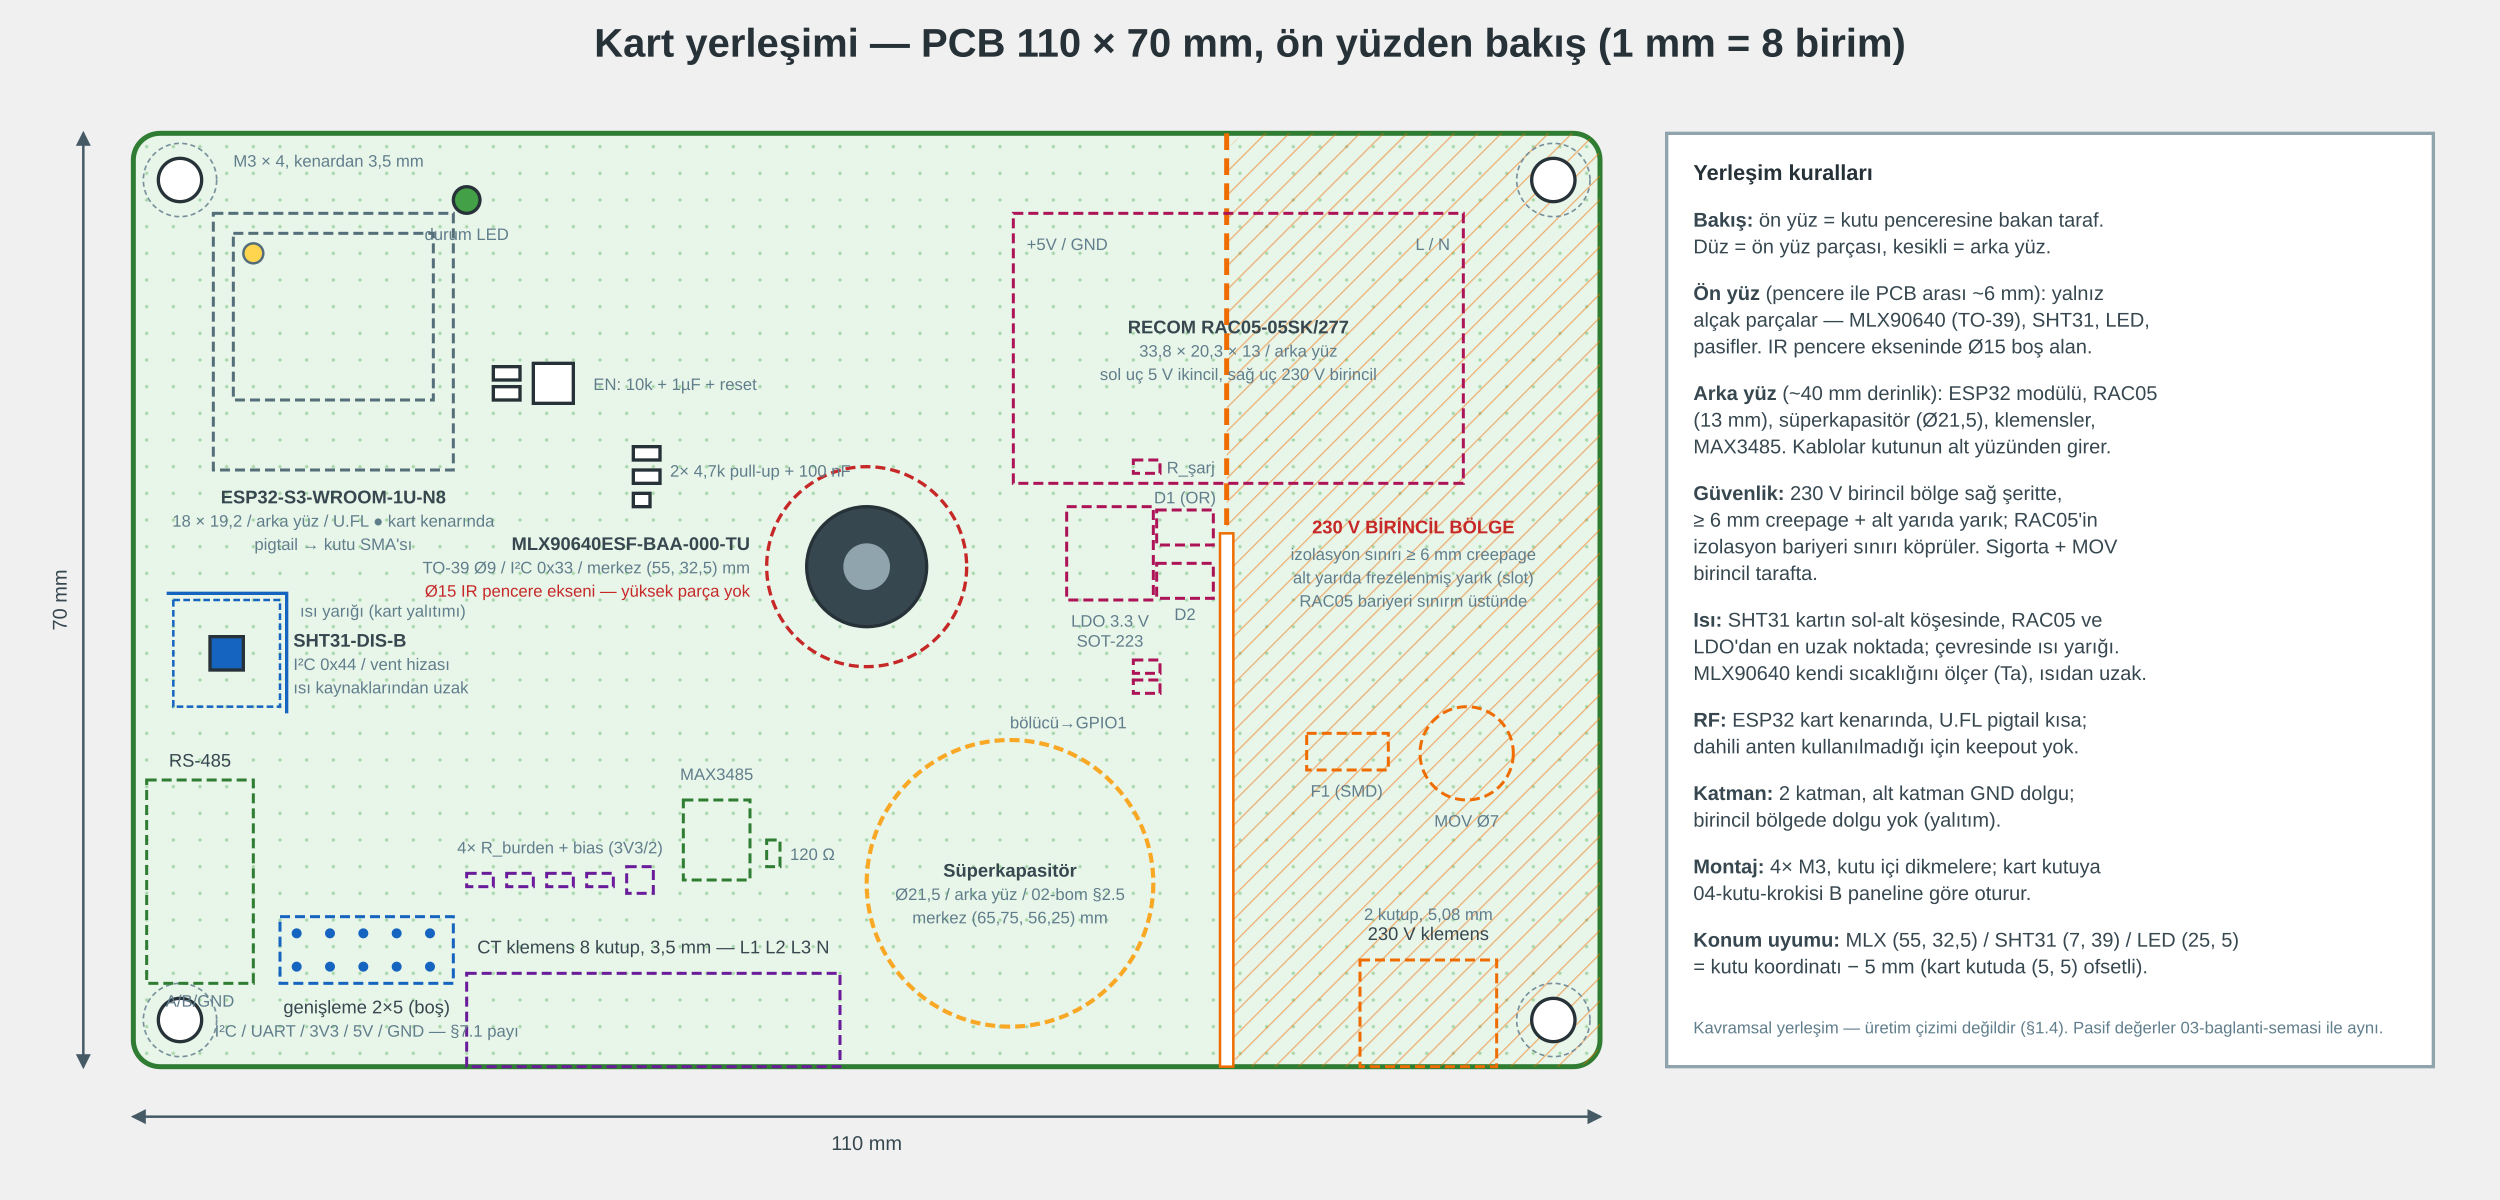
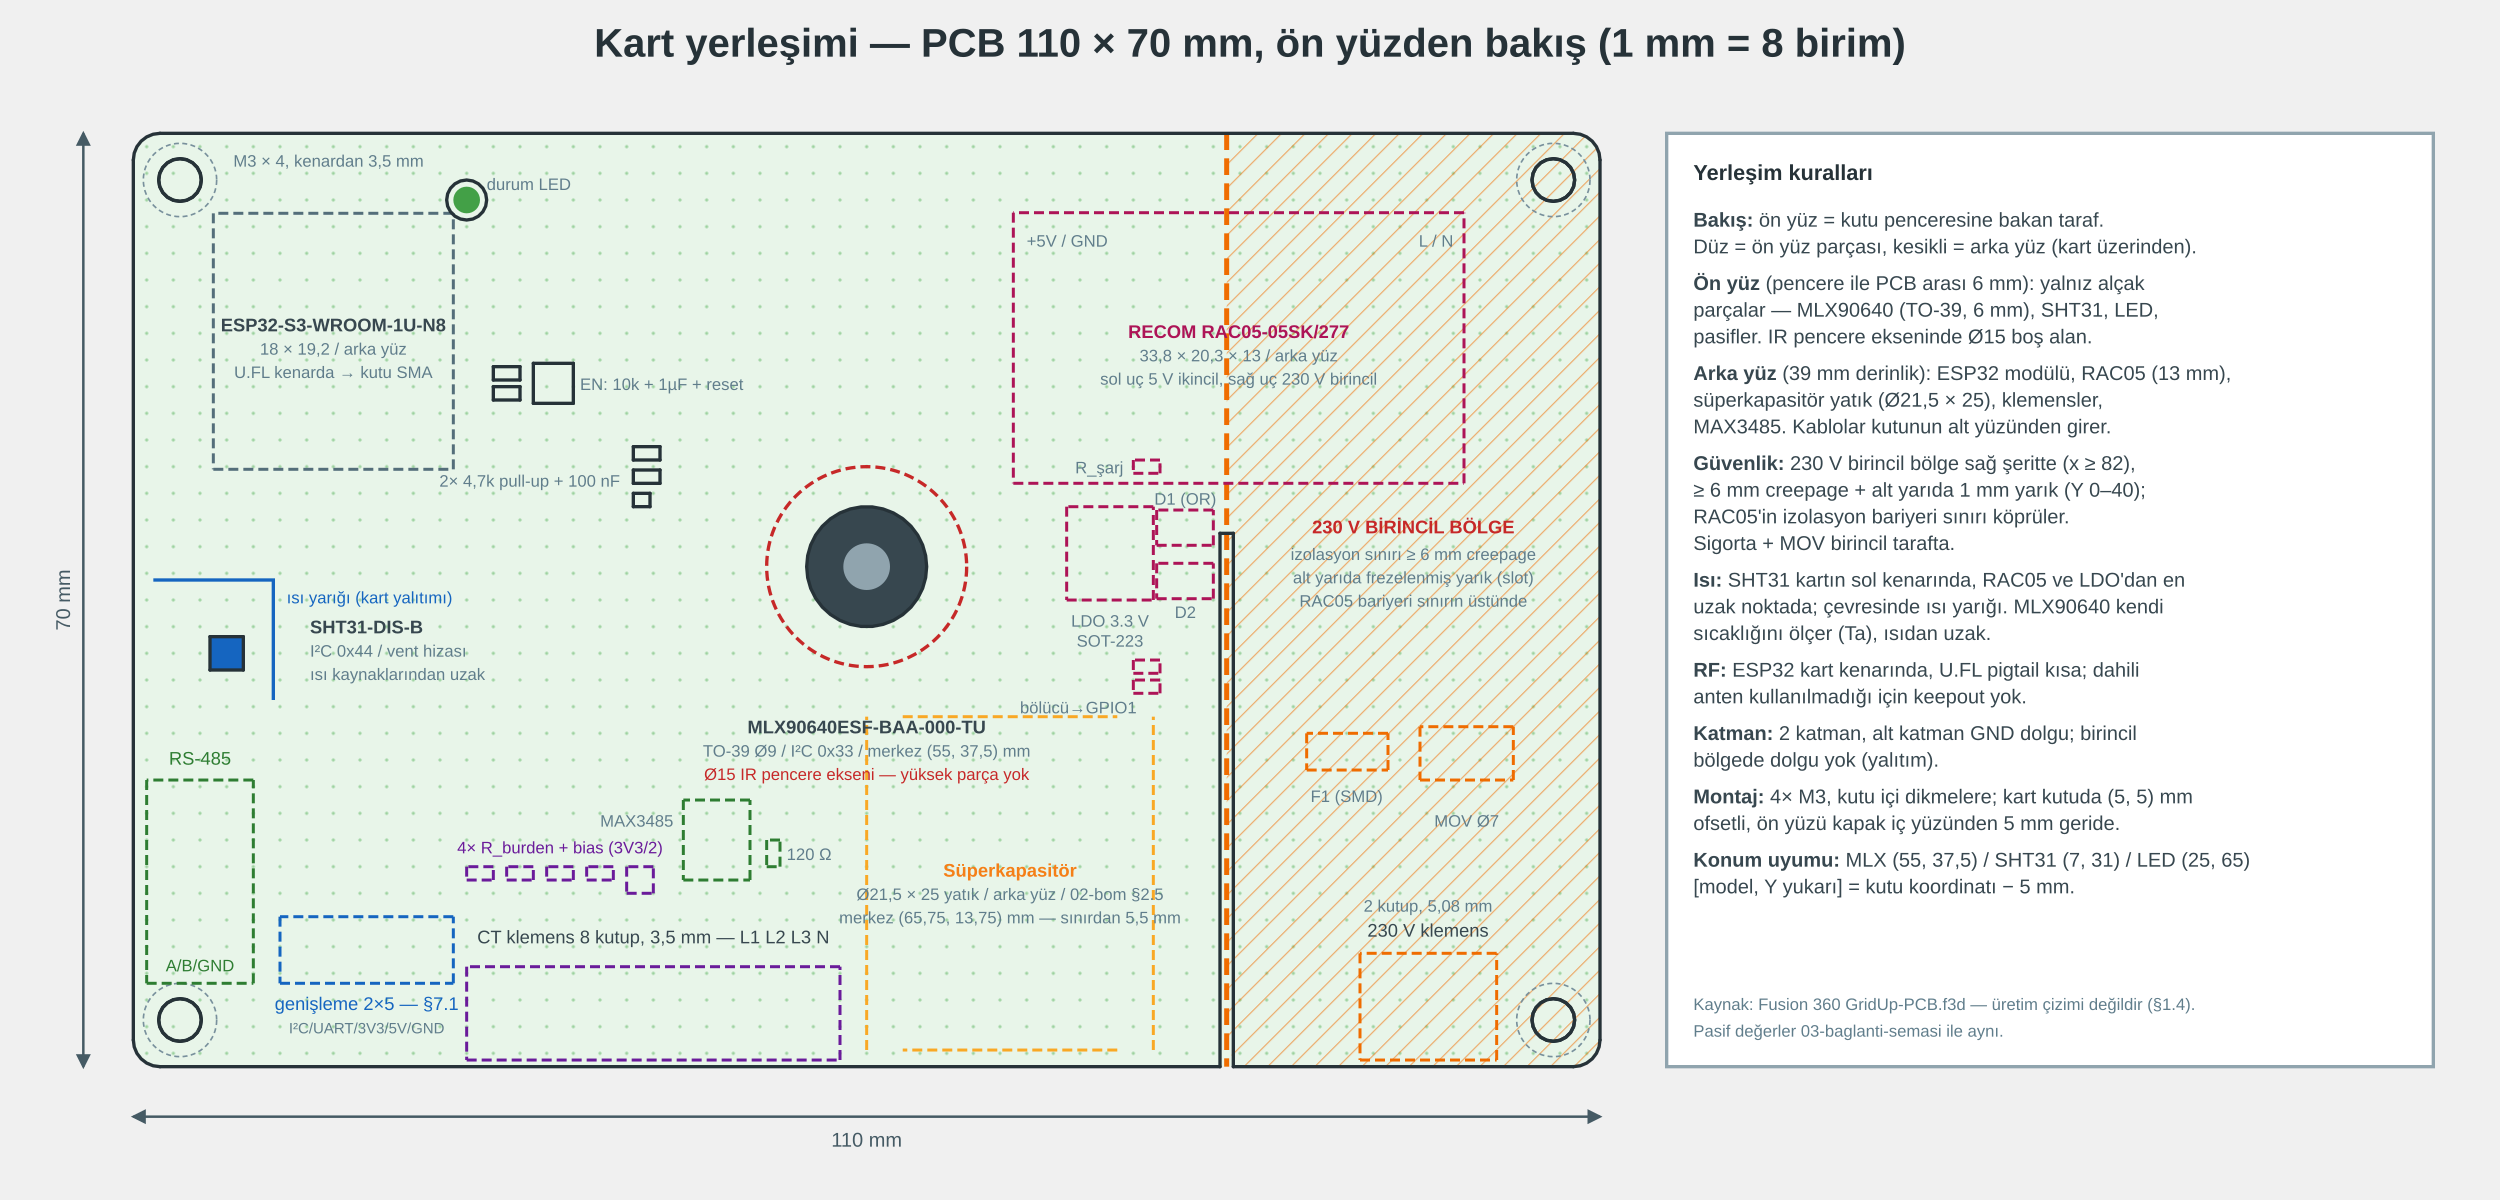
- <svg xmlns="http://www.w3.org/2000/svg" viewBox="0 0 1500 720" width="100%" style="max-width:1200px;background:#fff;font-family:Arial,Helvetica,sans-serif;font-size:12px">
+ <svg xmlns="http://www.w3.org/2000/svg" viewBox="0 0 1500 720" width="100%" style="max-width:1100px;background:#fff;font-family:Arial,Helvetica,sans-serif">
+   <defs>
+     <marker id="dim" markerWidth="10" markerHeight="10" refX="5" refY="3" orient="auto-start-reverse">
+       <path d="M0,0 L6,3 L0,6 z" fill="#455a64" />
+     </marker>
+     <marker id="arr" markerWidth="10" markerHeight="10" refX="6" refY="3" orient="auto">
+       <path d="M0,0 L6,3 L0,6 z" fill="#c62828" />
+     </marker>
+   </defs>
+   <text x="750" y="34" font-size="24" fill="#263238" text-anchor="middle" font-weight="700">Kart yerleşimi — PCB 110 × 70 mm, ön yüzden bakış (1 mm = 8 birim)</text>
  <defs>
    <pattern id="pcb" width="16" height="16" patternUnits="userSpaceOnUse">
      <rect width="16" height="16" fill="#e8f5e9" />
      <circle cx="8" cy="8" r="1" fill="#a5d6a7" />
    </pattern>
    <pattern id="hv" width="10" height="10" patternTransform="rotate(45)" patternUnits="userSpaceOnUse">
      <line x1="0" y1="0" x2="0" y2="10" stroke="#ef6c00" stroke-width="1.5" opacity="0.5" />
    </pattern>
-     <marker id="dim" markerWidth="10" markerHeight="10" refX="5" refY="3" orient="auto-start-reverse">
-       <path d="M0,0 L6,3 L0,6 z" fill="#455a64" />
-     </marker>
  </defs>
-   <style>
-     .front{fill:#fff;stroke:#263238;stroke-width:2}
-     .back{fill:none;stroke:#546e7a;stroke-width:1.8;stroke-dasharray:6 3}
-     .lbl{font-size:11px;fill:#37474f}
-     .sub{font-size:10px;fill:#607d8b}
-     .ttl{font-size:13px;font-weight:700;fill:#263238}
-     .note{font-size:12px;fill:#37474f}
-     .warn{fill:#c62828}
-   </style>
-   <text x="750" y="34" text-anchor="middle" font-size="24" font-weight="700" fill="#263238">Kart yerleşimi — PCB 110 × 70 mm, ön yüzden bakış (1 mm = 8 birim)</text>
+   <rect x="80" y="80" width="880" height="560" rx="16" fill="url(#pcb)" />
+   <rect x="736" y="80" width="224" height="560" rx="16" fill="url(#hv)" />
+   <line x1="736" y1="80" x2="736" y2="640" stroke="#ef6c00" stroke-width="3" stroke-dasharray="10 5" />
+   <text x="848" y="320" font-size="11" fill="#c62828" text-anchor="middle" font-weight="700">230 V BİRİNCİL BÖLGE</text>
+   <text x="848" y="336" font-size="10" fill="#607d8b" text-anchor="middle">izolasyon sınırı ≥ 6 mm creepage</text>
+   <text x="848" y="350" font-size="10" fill="#607d8b" text-anchor="middle">alt yarıda frezelenmiş yarık (slot)</text>
+   <text x="848" y="364" font-size="10" fill="#607d8b" text-anchor="middle">RAC05 bariyeri sınırın üstünde</text>
+   <circle cx="520" cy="340" r="60" fill="none" stroke="#c62828" stroke-width="2" stroke-dasharray="6 3" />
+   <circle cx="108" cy="612" r="22" fill="none" stroke="#78909c" stroke-width="1" stroke-dasharray="3 2" />
+   <circle cx="932" cy="612" r="22" fill="none" stroke="#78909c" stroke-width="1" stroke-dasharray="3 2" />
+   <circle cx="108" cy="108" r="22" fill="none" stroke="#78909c" stroke-width="1" stroke-dasharray="3 2" />
+   <circle cx="932" cy="108" r="22" fill="none" stroke="#78909c" stroke-width="1" stroke-dasharray="3 2" />
+   <text x="140" y="100" font-size="10" fill="#607d8b">M3 × 4, kenardan 3,5 mm</text>
+   <g fill="none" stroke-width="1.8" stroke-dasharray="6 3" stroke-linejoin="round">
+     <polyline points="128,281.6 272,281.6" stroke="#546e7a" />
+     <polyline points="272,281.6 272,128" stroke="#546e7a" />
+     <polyline points="272,128 128,128" stroke="#546e7a" />
+     <polyline points="128,128 128,281.6" stroke="#546e7a" />
+     <polyline points="608,290 878.4,290" stroke="#ad1457" />
+     <polyline points="878.4,290 878.4,127.6" stroke="#ad1457" />
+     <polyline points="878.4,127.6 608,127.6" stroke="#ad1457" />
+     <polyline points="608,127.6 608,290" stroke="#ad1457" />
+     <polyline points="784,462 832.8,462" stroke="#ef6c00" />
+     <polyline points="832.8,462 832.8,440" stroke="#ef6c00" />
+     <polyline points="832.8,440 784,440" stroke="#ef6c00" />
+     <polyline points="784,440 784,462" stroke="#ef6c00" />
+     <polyline points="852,468 908,468" stroke="#ef6c00" />
+     <polyline points="908,468 908,436" stroke="#ef6c00" />
+     <polyline points="908,436 852,436" stroke="#ef6c00" />
+     <polyline points="852,436 852,468" stroke="#ef6c00" />
+     <polyline points="816,636 898,636" stroke="#ef6c00" />
+     <polyline points="898,636 898,572" stroke="#ef6c00" />
+     <polyline points="898,572 816,572" stroke="#ef6c00" />
+     <polyline points="816,572 816,636" stroke="#ef6c00" />
+     <polyline points="640,360 692,360" stroke="#ad1457" />
+     <polyline points="692,360 692,304" stroke="#ad1457" />
+     <polyline points="692,304 640,304" stroke="#ad1457" />
+     <polyline points="640,304 640,360" stroke="#ad1457" />
+     <polyline points="694,327.2 728,327.2" stroke="#ad1457" />
+     <polyline points="728,327.2 728,306" stroke="#ad1457" />
+     <polyline points="728,306 694,306" stroke="#ad1457" />
+     <polyline points="694,306 694,327.2" stroke="#ad1457" />
+     <polyline points="694,359.2 728,359.2" stroke="#ad1457" />
+     <polyline points="728,359.2 728,338" stroke="#ad1457" />
+     <polyline points="728,338 694,338" stroke="#ad1457" />
+     <polyline points="694,338 694,359.2" stroke="#ad1457" />
+     <polyline points="680,284 696,284" stroke="#ad1457" />
+     <polyline points="696,284 696,276" stroke="#ad1457" />
+     <polyline points="696,276 680,276" stroke="#ad1457" />
+     <polyline points="680,276 680,284" stroke="#ad1457" />
+     <polyline points="680,404 696,404" stroke="#ad1457" />
+     <polyline points="696,404 696,396" stroke="#ad1457" />
+     <polyline points="696,396 680,396" stroke="#ad1457" />
+     <polyline points="680,396 680,404" stroke="#ad1457" />
+     <polyline points="680,416 696,416" stroke="#ad1457" />
+     <polyline points="696,416 696,408" stroke="#ad1457" />
+     <polyline points="696,408 680,408" stroke="#ad1457" />
+     <polyline points="680,408 680,416" stroke="#ad1457" />
+     <polyline points="670.368,630 663.032,630 654.856,630 645.968,630 636.496,630 626.584,630 616.368,630 606,630 595.632,630 585.416,630 575.504,630 566.032,630 557.144,630 548.968,630 541.632,630" stroke="#f9a825" />
+     <polyline points="541.632,430 548.968,430 557.144,430 566.032,430 575.504,430 585.416,430 595.632,430 606,430 616.368,430 626.584,430 636.496,430 645.968,430 654.856,430 663.032,430 670.368,430" stroke="#f9a825" />
+     <polyline points="520,630 520,430" stroke="#f9a825" />
+     <polyline points="692,630 692,430" stroke="#f9a825" />
+     <polyline points="410,528 450,528" stroke="#2e7d32" />
+     <polyline points="450,528 450,480" stroke="#2e7d32" />
+     <polyline points="450,480 410,480" stroke="#2e7d32" />
+     <polyline points="410,480 410,528" stroke="#2e7d32" />
+     <polyline points="460,520 468,520" stroke="#2e7d32" />
+     <polyline points="468,520 468,504" stroke="#2e7d32" />
+     <polyline points="468,504 460,504" stroke="#2e7d32" />
+     <polyline points="460,504 460,520" stroke="#2e7d32" />
+     <polyline points="88,590 152,590" stroke="#2e7d32" />
+     <polyline points="152,590 152,468" stroke="#2e7d32" />
+     <polyline points="152,468 88,468" stroke="#2e7d32" />
+     <polyline points="88,468 88,590" stroke="#2e7d32" />
+     <polyline points="280,528 296,528" stroke="#6a1b9a" />
+     <polyline points="296,528 296,520" stroke="#6a1b9a" />
+     <polyline points="296,520 280,520" stroke="#6a1b9a" />
+     <polyline points="280,520 280,528" stroke="#6a1b9a" />
+     <polyline points="304,528 320,528" stroke="#6a1b9a" />
+     <polyline points="320,528 320,520" stroke="#6a1b9a" />
+     <polyline points="320,520 304,520" stroke="#6a1b9a" />
+     <polyline points="304,520 304,528" stroke="#6a1b9a" />
+     <polyline points="328,528 344,528" stroke="#6a1b9a" />
+     <polyline points="344,528 344,520" stroke="#6a1b9a" />
+     <polyline points="344,520 328,520" stroke="#6a1b9a" />
+     <polyline points="328,520 328,528" stroke="#6a1b9a" />
+     <polyline points="352,528 368,528" stroke="#6a1b9a" />
+     <polyline points="368,528 368,520" stroke="#6a1b9a" />
+     <polyline points="368,520 352,520" stroke="#6a1b9a" />
+     <polyline points="352,520 352,528" stroke="#6a1b9a" />
+     <polyline points="376,536 392,536" stroke="#6a1b9a" />
+     <polyline points="392,536 392,520" stroke="#6a1b9a" />
+     <polyline points="392,520 376,520" stroke="#6a1b9a" />
+     <polyline points="376,520 376,536" stroke="#6a1b9a" />
+     <polyline points="280,636 504,636" stroke="#6a1b9a" />
+     <polyline points="504,636 504,580" stroke="#6a1b9a" />
+     <polyline points="504,580 280,580" stroke="#6a1b9a" />
+     <polyline points="280,580 280,636" stroke="#6a1b9a" />
+     <polyline points="168,590 272,590" stroke="#1565c0" />
+     <polyline points="272,590 272,550" stroke="#1565c0" />
+     <polyline points="272,550 168,550" stroke="#1565c0" />
+     <polyline points="168,550 168,590" stroke="#1565c0" />
+   </g>
+   <circle cx="520" cy="340" r="36" fill="#37474f" />
+   <circle cx="520" cy="340" r="14" fill="#90a4ae" />
+   <rect x="126" y="382" width="20" height="20" fill="#1565c0" />
+   <circle cx="280" cy="120" r="8" fill="#43a047" />
  <g transform="translate(80,80)">
-     <rect x="0" y="0" width="880" height="560" rx="16" fill="url(#pcb)" stroke="#2e7d32" stroke-width="3" />
-     <rect x="656" y="0" width="224" height="560" rx="16" fill="url(#hv)" />
-     <line x1="656" y1="0" x2="656" y2="560" stroke="#ef6c00" stroke-width="3" stroke-dasharray="10 5" />
-     <rect x="652" y="240" width="8" height="320" fill="#fff" stroke="#ef6c00" stroke-width="1.5" />
-     <text x="768" y="240" text-anchor="middle" class="lbl warn" font-weight="700">230 V BİRİNCİL BÖLGE</text>
-     <text x="768" y="256" text-anchor="middle" class="sub">izolasyon sınırı ≥ 6 mm creepage</text>
-     <text x="768" y="270" text-anchor="middle" class="sub">alt yarıda frezelenmiş yarık (slot)</text>
-     <text x="768" y="284" text-anchor="middle" class="sub">RAC05 bariyeri sınırın üstünde</text>
-     <g fill="#fff" stroke="#263238" stroke-width="2">
-       <circle cx="28" cy="28" r="13" />
-       <circle cx="852" cy="28" r="13" />
-       <circle cx="28" cy="532" r="13" />
-       <circle cx="852" cy="532" r="13" />
-     </g>
-     <g fill="none" stroke="#78909c" stroke-width="1" stroke-dasharray="3 2">
-       <circle cx="28" cy="28" r="22" />
-       <circle cx="852" cy="28" r="22" />
-       <circle cx="28" cy="532" r="22" />
-       <circle cx="852" cy="532" r="22" />
-     </g>
-     <text x="60" y="20" class="sub">M3 × 4, kenardan 3,5 mm</text>
-     <circle cx="440" cy="260" r="60" fill="none" stroke="#c62828" stroke-width="2" stroke-dasharray="6 3" />
-     <circle cx="440" cy="260" r="36" class="front" style="fill:#37474f" />
-     <circle cx="440" cy="260" r="14" fill="#90a4ae" />
-     <text x="370" y="250" text-anchor="end" class="lbl" font-weight="700">MLX90640ESF-BAA-000-TU</text>
-     <text x="370" y="264" text-anchor="end" class="sub">TO-39 Ø9 / I²C 0x33 / merkez (55, 32,5) mm</text>
-     <text x="370" y="278" text-anchor="end" class="sub warn">Ø15 IR pencere ekseni — yüksek parça yok</text>
-     <rect x="300" y="188" width="16" height="8" class="front" />
-     <rect x="300" y="202" width="16" height="8" class="front" />
-     <rect x="300" y="216" width="10" height="8" class="front" />
-     <text x="322" y="206" class="sub">2× 4,7k pull-up + 100 nF</text>
-     <rect x="24" y="280" width="64" height="64" fill="none" stroke="#1565c0" stroke-width="1.5" stroke-dasharray="4 2" />
-     <rect x="46" y="302" width="20" height="20" class="front" style="fill:#1565c0" />
-     <text x="96" y="308" class="lbl" font-weight="700">SHT31-DIS-B</text>
-     <text x="96" y="322" class="sub">I²C 0x44 / vent hizası</text>
-     <text x="96" y="336" class="sub">ısı kaynaklarından uzak</text>
-     <path d="M20 276 h72 v72" fill="none" stroke="#1565c0" stroke-width="2" />
-     <text x="100" y="290" class="sub" fill="#1565c0">ısı yarığı (kart yalıtımı)</text>
-     <circle cx="200" cy="40" r="8" class="front" style="fill:#43a047" />
-     <text x="200" y="64" text-anchor="middle" class="sub">durum LED</text>
-     <rect x="216" y="140" width="16" height="8" class="front" />
-     <rect x="216" y="152" width="16" height="8" class="front" />
-     <rect x="240" y="138" width="24" height="24" class="front" />
-     <text x="276" y="154" class="sub">EN: 10k + 1µF + reset</text>
-     <rect x="48" y="48" width="144" height="154" class="back" />
-     <rect x="60" y="60" width="120" height="100" class="back" />
-     <circle cx="72" cy="72" r="6" fill="#ffd54f" stroke="#546e7a" stroke-width="1.5" />
-     <text x="120" y="222" text-anchor="middle" class="lbl" font-weight="700">ESP32-S3-WROOM-1U-N8</text>
-     <text x="120" y="236" text-anchor="middle" class="sub">18 × 19,2 / arka yüz / U.FL ● kart kenarında</text>
-     <text x="120" y="250" text-anchor="middle" class="sub">pigtail → kutu SMA'sı</text>
-     <rect x="528" y="48" width="270" height="162" class="back" style="stroke:#ad1457" />
-     <text x="663" y="120" text-anchor="middle" class="lbl" font-weight="700" fill="#ad1457">RECOM RAC05-05SK/277</text>
-     <text x="663" y="134" text-anchor="middle" class="sub">33,8 × 20,3 × 13 / arka yüz</text>
-     <text x="663" y="148" text-anchor="middle" class="sub">sol uç 5 V ikincil, sağ uç 230 V birincil</text>
-     <text x="536" y="70" class="sub">+5V / GND</text>
-     <text x="790" y="70" class="sub" text-anchor="end">L / N</text>
-     <rect x="704" y="360" width="49" height="22" class="back" style="stroke:#ef6c00" />
-     <text x="728" y="398" text-anchor="middle" class="sub">F1 (SMD)</text>
-     <circle cx="800" cy="372" r="28" class="back" style="stroke:#ef6c00" />
-     <text x="800" y="416" text-anchor="middle" class="sub">MOV Ø7</text>
-     <rect x="736" y="496" width="82" height="64" class="back" style="stroke:#ef6c00" />
-     <text x="777" y="484" text-anchor="middle" class="lbl">230 V klemens</text>
-     <text x="777" y="472" text-anchor="middle" class="sub">2 kutup, 5,08 mm</text>
-     <rect x="560" y="224" width="52" height="56" class="back" style="stroke:#ad1457" />
-     <text x="586" y="296" text-anchor="middle" class="sub">LDO 3.3 V</text>
-     <text x="586" y="308" text-anchor="middle" class="sub">SOT-223</text>
-     <rect x="614" y="226" width="34" height="21" class="back" style="stroke:#ad1457" />
-     <text x="631" y="222" text-anchor="middle" class="sub">D1 (OR)</text>
-     <rect x="614" y="258" width="34" height="21" class="back" style="stroke:#ad1457" />
-     <text x="631" y="292" text-anchor="middle" class="sub">D2</text>
-     <rect x="600" y="196" width="16" height="8" class="back" style="stroke:#ad1457" />
-     <text x="620" y="204" class="sub">R_şarj</text>
-     <rect x="600" y="316" width="16" height="8" class="back" style="stroke:#ad1457" />
-     <rect x="600" y="328" width="16" height="8" class="back" style="stroke:#ad1457" />
-     <text x="596" y="357" text-anchor="end" class="sub">bölücü→GPIO1</text>
-     <circle cx="526" cy="450" r="86" class="back" style="stroke:#f9a825;stroke-width:2.5" />
-     <text x="526" y="446" text-anchor="middle" class="lbl" font-weight="700" fill="#f57f17">Süperkapasitör</text>
-     <text x="526" y="460" text-anchor="middle" class="sub">Ø21,5 / arka yüz / 02-bom §2.5</text>
-     <text x="526" y="474" text-anchor="middle" class="sub">merkez (65,75, 56,25) mm</text>
-     <rect x="330" y="400" width="40" height="48" class="back" style="stroke:#2e7d32" />
-     <text x="350" y="388" text-anchor="middle" class="sub">MAX3485</text>
-     <rect x="380" y="424" width="8" height="16" class="back" style="stroke:#2e7d32" />
-     <text x="394" y="436" class="sub">120 Ω</text>
-     <rect x="8" y="388" width="64" height="122" class="back" style="stroke:#2e7d32" />
-     <text x="40" y="380" text-anchor="middle" class="lbl" fill="#2e7d32">RS-485</text>
-     <text x="40" y="524" text-anchor="middle" class="sub" fill="#2e7d32">A/B/GND</text>
-     <g class="back" style="stroke:#6a1b9a">
-       <rect x="200" y="444" width="16" height="8" />
-       <rect x="224" y="444" width="16" height="8" />
-       <rect x="248" y="444" width="16" height="8" />
-       <rect x="272" y="444" width="16" height="8" />
-       <rect x="296" y="440" width="16" height="16" />
-     </g>
-     <text x="256" y="432" text-anchor="middle" class="sub" fill="#6a1b9a">4× R_burden + bias (3V3/2)</text>
-     <rect x="200" y="504" width="224" height="56" class="back" style="stroke:#6a1b9a" />
-     <text x="312" y="492" text-anchor="middle" class="lbl">CT klemens 8 kutup, 3,5 mm — L1 L2 L3 N</text>
-     <rect x="88" y="470" width="104" height="40" class="back" style="stroke:#1565c0" />
-     <g fill="#1565c0">
-       <circle cx="98" cy="480" r="3" />
-       <circle cx="118" cy="480" r="3" />
-       <circle cx="138" cy="480" r="3" />
-       <circle cx="158" cy="480" r="3" />
-       <circle cx="178" cy="480" r="3" />
-       <circle cx="98" cy="500" r="3" />
-       <circle cx="118" cy="500" r="3" />
-       <circle cx="138" cy="500" r="3" />
-       <circle cx="158" cy="500" r="3" />
-       <circle cx="178" cy="500" r="3" />
-     </g>
-     <text x="140" y="528" text-anchor="middle" class="lbl" fill="#1565c0">genişleme 2×5 (boş)</text>
-     <text x="140" y="542" text-anchor="middle" class="sub">I²C / UART / 3V3 / 5V / GND — §7.1 payı</text>
-     <line x1="0" y1="590" x2="880" y2="590" stroke="#455a64" stroke-width="1.5" marker-start="url(#dim)" marker-end="url(#dim)" />
-     <text x="440" y="610" text-anchor="middle" class="note">110 mm</text>
-     <line x1="-30" y1="0" x2="-30" y2="560" stroke="#455a64" stroke-width="1.5" marker-start="url(#dim)" marker-end="url(#dim)" />
-     <text x="-40" y="280" text-anchor="middle" class="note" transform="rotate(-90 -40 280)">70 mm</text>
+     <polyline points="839.2,28 839.82,24.05 841.65,20.48 844.48,17.65 848.05,15.82 852,15.2 855.95,15.82 859.52,17.65 862.35,20.48 864.18,24.05 864.8,28 864.18,31.95 862.35,35.52 859.52,38.35 855.95,40.18 852,40.8 848.05,40.18 844.48,38.35 841.65,35.52 839.82,31.95 839.2,28" fill="none" stroke="#263238" stroke-width="2" stroke-linejoin="round" stroke-linecap="round" />
+     <polyline points="839.2,28 839.82,31.95 841.65,35.52 844.48,38.35 848.05,40.18 852,40.8 855.95,40.18 859.52,38.35 862.35,35.52 864.18,31.95 864.8,28 864.18,24.05 862.35,20.48 859.52,17.65 855.95,15.82 852,15.2 848.05,15.82 844.48,17.65 841.65,20.48 839.82,24.05 839.2,28" fill="none" stroke="#263238" stroke-width="2" stroke-linejoin="round" stroke-linecap="round" />
+     <polyline points="15.2,28 15.82,24.05 17.65,20.48 20.48,17.65 24.05,15.82 28,15.2 31.95,15.82 35.52,17.65 38.35,20.48 40.18,24.05 40.8,28 40.18,31.95 38.35,35.52 35.52,38.35 31.95,40.18 28,40.8 24.05,40.18 20.48,38.35 17.65,35.52 15.82,31.95 15.2,28" fill="none" stroke="#263238" stroke-width="2" stroke-linejoin="round" stroke-linecap="round" />
+     <polyline points="15.2,28 15.82,31.95 17.65,35.52 20.48,38.35 24.05,40.18 28,40.8 31.95,40.18 35.52,38.35 38.35,35.52 40.18,31.95 40.8,28 40.18,24.05 38.35,20.48 35.52,17.65 31.95,15.82 28,15.2 24.05,15.82 20.48,17.65 17.65,20.48 15.82,24.05 15.2,28" fill="none" stroke="#263238" stroke-width="2" stroke-linejoin="round" stroke-linecap="round" />
+     <polyline points="839.2,532 839.82,528.05 841.65,524.48 844.48,521.65 848.05,519.82 852,519.2 855.95,519.82 859.52,521.65 862.35,524.48 864.18,528.05 864.8,532 864.18,535.95 862.35,539.52 859.52,542.35 855.95,544.18 852,544.8 848.05,544.18 844.48,542.35 841.65,539.52 839.82,535.95 839.2,532" fill="none" stroke="#263238" stroke-width="2" stroke-linejoin="round" stroke-linecap="round" />
+     <polyline points="839.2,532 839.82,535.95 841.65,539.52 844.48,542.35 848.05,544.18 852,544.8 855.95,544.18 859.52,542.35 862.35,539.52 864.18,535.95 864.8,532 864.18,528.05 862.35,524.48 859.52,521.65 855.95,519.82 852,519.2 848.05,519.82 844.48,521.65 841.65,524.48 839.82,528.05 839.2,532" fill="none" stroke="#263238" stroke-width="2" stroke-linejoin="round" stroke-linecap="round" />
+     <polyline points="15.2,532 15.82,528.05 17.65,524.48 20.48,521.65 24.05,519.82 28,519.2 31.95,519.82 35.52,521.65 38.35,524.48 40.18,528.05 40.8,532 40.18,535.95 38.35,539.52 35.52,542.35 31.95,544.18 28,544.8 24.05,544.18 20.48,542.35 17.65,539.52 15.82,535.95 15.2,532" fill="none" stroke="#263238" stroke-width="2" stroke-linejoin="round" stroke-linecap="round" />
+     <polyline points="15.2,532 15.82,535.95 17.65,539.52 20.48,542.35 24.05,544.18 28,544.8 31.95,544.18 35.52,542.35 38.35,539.52 40.18,535.95 40.8,532 40.18,528.05 38.35,524.48 35.52,521.65 31.95,519.82 28,519.2 24.05,519.82 20.48,521.65 17.65,524.48 15.82,528.05 15.2,532" fill="none" stroke="#263238" stroke-width="2" stroke-linejoin="round" stroke-linecap="round" />
+     <polyline points="660,240 660,560" fill="none" stroke="#263238" stroke-width="2" stroke-linejoin="round" stroke-linecap="round" />
+     <polyline points="652,240 660,240" fill="none" stroke="#263238" stroke-width="2" stroke-linejoin="round" stroke-linecap="round" />
+     <polyline points="652,560 652,240" fill="none" stroke="#263238" stroke-width="2" stroke-linejoin="round" stroke-linecap="round" />
+     <polyline points="660,560 864,560" fill="none" stroke="#263238" stroke-width="2" stroke-linejoin="round" stroke-linecap="round" />
+     <polyline points="880,544 879.46,548.14 877.86,552 875.31,555.31 872,557.86 868.14,559.46 864,560" fill="none" stroke="#263238" stroke-width="2" stroke-linejoin="round" stroke-linecap="round" />
+     <polyline points="880,544 880,16" fill="none" stroke="#263238" stroke-width="2" stroke-linejoin="round" stroke-linecap="round" />
+     <polyline points="864,0 868.14,0.54 872,2.14 875.31,4.69 877.86,8 879.46,11.86 880,16" fill="none" stroke="#263238" stroke-width="2" stroke-linejoin="round" stroke-linecap="round" />
+     <polyline points="864,0 16,0" fill="none" stroke="#263238" stroke-width="2" stroke-linejoin="round" stroke-linecap="round" />
+     <polyline points="0,16 0.54,11.86 2.14,8 4.69,4.69 8,2.14 11.86,0.54 16,0" fill="none" stroke="#263238" stroke-width="2" stroke-linejoin="round" stroke-linecap="round" />
+     <polyline points="0,16 0,544" fill="none" stroke="#263238" stroke-width="2" stroke-linejoin="round" stroke-linecap="round" />
+     <polyline points="16,560 11.86,559.46 8,557.86 4.69,555.31 2.14,552 0.54,548.14 0,544" fill="none" stroke="#263238" stroke-width="2" stroke-linejoin="round" stroke-linecap="round" />
+     <polyline points="16,560 652,560" fill="none" stroke="#263238" stroke-width="2" stroke-linejoin="round" stroke-linecap="round" />
+     <polyline points="404,260 404.62,266.62 406.43,273.01 409.39,278.95 413.39,284.26 418.3,288.73 423.95,292.22 430.15,294.62 436.68,295.85 443.32,295.85 449.85,294.62 456.05,292.22 461.7,288.73 466.61,284.26 470.61,278.95 473.57,273.01 475.38,266.62 476,260 475.38,253.38 473.57,246.99 470.61,241.05 466.61,235.74 461.7,231.27 456.05,227.78 449.85,225.38 443.32,224.15 436.68,224.15 430.15,225.38 423.95,227.78 418.3,231.27 413.39,235.74 409.39,241.05 406.43,246.99 404.62,253.38 404,260" fill="none" stroke="#263238" stroke-width="2" stroke-linejoin="round" stroke-linecap="round" />
+     <polyline points="66,302 46,302" fill="none" stroke="#263238" stroke-width="2" stroke-linejoin="round" stroke-linecap="round" />
+     <polyline points="66,322 66,302" fill="none" stroke="#263238" stroke-width="2" stroke-linejoin="round" stroke-linecap="round" />
+     <polyline points="46,322 66,322" fill="none" stroke="#263238" stroke-width="2" stroke-linejoin="round" stroke-linecap="round" />
+     <polyline points="46,302 46,322" fill="none" stroke="#263238" stroke-width="2" stroke-linejoin="round" stroke-linecap="round" />
+     <polyline points="188,40 188.58,43.71 190.29,47.06 192.94,49.71 196.29,51.42 200,52 203.71,51.42 207.06,49.71 209.71,47.06 211.42,43.71 212,40 211.42,36.29 209.71,32.94 207.06,30.29 203.71,28.58 200,28 196.29,28.58 192.94,30.29 190.29,32.94 188.58,36.29 188,40" fill="none" stroke="#263238" stroke-width="2" stroke-linejoin="round" stroke-linecap="round" />
+     <polyline points="316,188 300,188" fill="none" stroke="#263238" stroke-width="2" stroke-linejoin="round" stroke-linecap="round" />
+     <polyline points="316,196 316,188" fill="none" stroke="#263238" stroke-width="2" stroke-linejoin="round" stroke-linecap="round" />
+     <polyline points="300,196 316,196" fill="none" stroke="#263238" stroke-width="2" stroke-linejoin="round" stroke-linecap="round" />
+     <polyline points="300,188 300,196" fill="none" stroke="#263238" stroke-width="2" stroke-linejoin="round" stroke-linecap="round" />
+     <polyline points="316,202 300,202" fill="none" stroke="#263238" stroke-width="2" stroke-linejoin="round" stroke-linecap="round" />
+     <polyline points="316,210 316,202" fill="none" stroke="#263238" stroke-width="2" stroke-linejoin="round" stroke-linecap="round" />
+     <polyline points="300,210 316,210" fill="none" stroke="#263238" stroke-width="2" stroke-linejoin="round" stroke-linecap="round" />
+     <polyline points="300,202 300,210" fill="none" stroke="#263238" stroke-width="2" stroke-linejoin="round" stroke-linecap="round" />
+     <polyline points="310,216 300,216" fill="none" stroke="#263238" stroke-width="2" stroke-linejoin="round" stroke-linecap="round" />
+     <polyline points="310,224 310,216" fill="none" stroke="#263238" stroke-width="2" stroke-linejoin="round" stroke-linecap="round" />
+     <polyline points="300,224 310,224" fill="none" stroke="#263238" stroke-width="2" stroke-linejoin="round" stroke-linecap="round" />
+     <polyline points="300,216 300,224" fill="none" stroke="#263238" stroke-width="2" stroke-linejoin="round" stroke-linecap="round" />
+     <polyline points="232,140 216,140" fill="none" stroke="#263238" stroke-width="2" stroke-linejoin="round" stroke-linecap="round" />
+     <polyline points="232,148 232,140" fill="none" stroke="#263238" stroke-width="2" stroke-linejoin="round" stroke-linecap="round" />
+     <polyline points="216,148 232,148" fill="none" stroke="#263238" stroke-width="2" stroke-linejoin="round" stroke-linecap="round" />
+     <polyline points="216,140 216,148" fill="none" stroke="#263238" stroke-width="2" stroke-linejoin="round" stroke-linecap="round" />
+     <polyline points="232,152 216,152" fill="none" stroke="#263238" stroke-width="2" stroke-linejoin="round" stroke-linecap="round" />
+     <polyline points="232,160 232,152" fill="none" stroke="#263238" stroke-width="2" stroke-linejoin="round" stroke-linecap="round" />
+     <polyline points="216,160 232,160" fill="none" stroke="#263238" stroke-width="2" stroke-linejoin="round" stroke-linecap="round" />
+     <polyline points="216,152 216,160" fill="none" stroke="#263238" stroke-width="2" stroke-linejoin="round" stroke-linecap="round" />
+     <polyline points="264,138 240,138" fill="none" stroke="#263238" stroke-width="2" stroke-linejoin="round" stroke-linecap="round" />
+     <polyline points="264,162 264,138" fill="none" stroke="#263238" stroke-width="2" stroke-linejoin="round" stroke-linecap="round" />
+     <polyline points="240,162 264,162" fill="none" stroke="#263238" stroke-width="2" stroke-linejoin="round" stroke-linecap="round" />
+     <polyline points="240,138 240,162" fill="none" stroke="#263238" stroke-width="2" stroke-linejoin="round" stroke-linecap="round" />
  </g>
-   <g transform="translate(1000,80)">
-     <rect x="0" y="0" width="460" height="560" fill="#fff" stroke="#90a4ae" stroke-width="2" />
-     <text x="16" y="28" class="ttl">Yerleşim kuralları</text>
-     <g class="note">
-       <text x="16" y="56">
-         <tspan font-weight="700">Bakış:</tspan> ön yüz = kutu penceresine bakan taraf.</text>
-       <text x="16" y="72">Düz = ön yüz parçası, kesikli = arka yüz.</text>
-       <text x="16" y="100">
-         <tspan font-weight="700">Ön yüz</tspan> (pencere ile PCB arası ~6 mm): yalnız</text>
-       <text x="16" y="116">alçak parçalar — MLX90640 (TO-39), SHT31, LED,</text>
-       <text x="16" y="132">pasifler. IR pencere ekseninde Ø15 boş alan.</text>
-       <text x="16" y="160">
-         <tspan font-weight="700">Arka yüz</tspan> (~40 mm derinlik): ESP32 modülü, RAC05</text>
-       <text x="16" y="176">(13 mm), süperkapasitör (Ø21,5), klemensler,</text>
-       <text x="16" y="192">MAX3485. Kablolar kutunun alt yüzünden girer.</text>
-       <text x="16" y="220">
-         <tspan font-weight="700">Güvenlik:</tspan> 230 V birincil bölge sağ şeritte,</text>
-       <text x="16" y="236">≥ 6 mm creepage + alt yarıda yarık; RAC05'in</text>
-       <text x="16" y="252">izolasyon bariyeri sınırı köprüler. Sigorta + MOV</text>
-       <text x="16" y="268">birincil tarafta.</text>
-       <text x="16" y="296">
-         <tspan font-weight="700">Isı:</tspan> SHT31 kartın sol-alt köşesinde, RAC05 ve</text>
-       <text x="16" y="312">LDO'dan en uzak noktada; çevresinde ısı yarığı.</text>
-       <text x="16" y="328">MLX90640 kendi sıcaklığını ölçer (Ta), ısıdan uzak.</text>
-       <text x="16" y="356">
-         <tspan font-weight="700">RF:</tspan> ESP32 kart kenarında, U.FL pigtail kısa;</text>
-       <text x="16" y="372">dahili anten kullanılmadığı için keepout yok.</text>
-       <text x="16" y="400">
-         <tspan font-weight="700">Katman:</tspan> 2 katman, alt katman GND dolgu;</text>
-       <text x="16" y="416">birincil bölgede dolgu yok (yalıtım).</text>
-       <text x="16" y="444">
-         <tspan font-weight="700">Montaj:</tspan> 4× M3, kutu içi dikmelere; kart kutuya</text>
-       <text x="16" y="460">04-kutu-krokisi B paneline göre oturur.</text>
-       <text x="16" y="488">
-         <tspan font-weight="700">Konum uyumu:</tspan> MLX (55, 32,5) / SHT31 (7, 39) / LED (25, 5)</text>
-       <text x="16" y="504">= kutu koordinatı − 5 mm (kart kutuda (5, 5) ofsetli).</text>
-     </g>
-     <text x="16" y="540" class="sub">Kavramsal yerleşim — üretim çizimi değildir (§1.4). Pasif değerler 03-baglanti-semasi ile aynı.</text>
-   </g>
+   <text x="520" y="440" font-size="11" fill="#37474f" text-anchor="middle" font-weight="700">MLX90640ESF-BAA-000-TU</text>
+   <text x="520" y="454" font-size="10" fill="#607d8b" text-anchor="middle">TO-39 Ø9 / I²C 0x33 / merkez (55, 37,5) mm</text>
+   <text x="520" y="468" font-size="10" fill="#c62828" text-anchor="middle">Ø15 IR pencere ekseni — yüksek parça yok</text>
+   <text x="372" y="292" font-size="10" fill="#607d8b" text-anchor="end">2× 4,7k pull-up + 100 nF</text>
+   <text x="186" y="380" font-size="11" fill="#37474f" font-weight="700">SHT31-DIS-B</text>
+   <text x="186" y="394" font-size="10" fill="#607d8b">I²C 0x44 / vent hizası</text>
+   <text x="186" y="408" font-size="10" fill="#607d8b">ısı kaynaklarından uzak</text>
+   <path d="M92 348 h72 v72" fill="none" stroke="#1565c0" stroke-width="2" />
+   <text x="172" y="362" font-size="10" fill="#1565c0">ısı yarığı (kart yalıtımı)</text>
+   <text x="292" y="114" font-size="10" fill="#607d8b">durum LED</text>
+   <text x="348" y="234" font-size="10" fill="#607d8b">EN: 10k + 1µF + reset</text>
+   <text x="200" y="198.8" font-size="11" fill="#37474f" text-anchor="middle" font-weight="700">ESP32-S3-WROOM-1U-N8</text>
+   <text x="200" y="212.8" font-size="10" fill="#607d8b" text-anchor="middle">18 × 19,2 / arka yüz</text>
+   <text x="200" y="226.8" font-size="10" fill="#607d8b" text-anchor="middle">U.FL kenarda → kutu SMA</text>
+   <text x="743.2" y="202.8" font-size="11" fill="#ad1457" text-anchor="middle" font-weight="700">RECOM RAC05-05SK/277</text>
+   <text x="743.2" y="216.8" font-size="10" fill="#607d8b" text-anchor="middle">33,8 × 20,3 × 13 / arka yüz</text>
+   <text x="743.2" y="230.8" font-size="10" fill="#607d8b" text-anchor="middle">sol uç 5 V ikincil, sağ uç 230 V birincil</text>
+   <text x="616" y="148" font-size="10" fill="#607d8b">+5V / GND</text>
+   <text x="872" y="148" font-size="10" fill="#607d8b" text-anchor="end">L / N</text>
+   <text x="808" y="481.2" font-size="10" fill="#607d8b" text-anchor="middle">F1 (SMD)</text>
+   <text x="880" y="496" font-size="10" fill="#607d8b" text-anchor="middle">MOV Ø7</text>
+   <text x="856.8" y="562" font-size="11" fill="#37474f" text-anchor="middle">230 V klemens</text>
+   <text x="856.8" y="547" font-size="10" fill="#607d8b" text-anchor="middle">2 kutup, 5,08 mm</text>
+   <text x="666" y="376" font-size="10" fill="#607d8b" text-anchor="middle">LDO 3.3 V</text>
+   <text x="666" y="388" font-size="10" fill="#607d8b" text-anchor="middle">SOT-223</text>
+   <text x="711.2" y="302.8" font-size="10" fill="#607d8b" text-anchor="middle">D1 (OR)</text>
+   <text x="711.2" y="370.8" font-size="10" fill="#607d8b" text-anchor="middle">D2</text>
+   <text x="674" y="284" font-size="10" fill="#607d8b" text-anchor="end">R_şarj</text>
+   <text x="682" y="428" font-size="10" fill="#607d8b" text-anchor="end">bölücü→GPIO1</text>
+   <text x="606" y="526" font-size="11" fill="#f57f17" text-anchor="middle" font-weight="700">Süperkapasitör</text>
+   <text x="606" y="540" font-size="10" fill="#607d8b" text-anchor="middle">Ø21,5 × 25 yatık / arka yüz / 02-bom §2.5</text>
+   <text x="606" y="554" font-size="10" fill="#607d8b" text-anchor="middle">merkez (65,75, 13,75) mm — sınırdan 5,5 mm</text>
+   <text x="404" y="496" font-size="10" fill="#607d8b" text-anchor="end">MAX3485</text>
+   <text x="472" y="516" font-size="10" fill="#607d8b">120 Ω</text>
+   <text x="120" y="458.8" font-size="11" fill="#2e7d32" text-anchor="middle">RS-485</text>
+   <text x="120" y="582.8" font-size="10" fill="#2e7d32" text-anchor="middle">A/B/GND</text>
+   <text x="336" y="512" font-size="10" fill="#6a1b9a" text-anchor="middle">4× R_burden + bias (3V3/2)</text>
+   <text x="392" y="566" font-size="11" fill="#37474f" text-anchor="middle">CT klemens 8 kutup, 3,5 mm — L1 L2 L3 N</text>
+   <text x="220" y="606" font-size="11" fill="#1565c0" text-anchor="middle">genişleme 2×5 — §7.1</text>
+   <text x="220" y="620" font-size="9" fill="#607d8b" text-anchor="middle">I²C/UART/3V3/5V/GND</text>
+   <line x1="80" y1="670" x2="960" y2="670" stroke="#455a64" stroke-width="1.5" marker-start="url(#dim)" marker-end="url(#dim)" />
+   <text x="520" y="688" font-size="12" fill="#455a64" text-anchor="middle">110 mm</text>
+   <line x1="50" y1="80" x2="50" y2="640" stroke="#455a64" stroke-width="1.5" marker-start="url(#dim)" marker-end="url(#dim)" />
+   <text x="42" y="360" font-size="12" fill="#455a64" text-anchor="middle" transform="rotate(-90 42 360)">70 mm</text>
+   <rect x="1000" y="80" width="460" height="560" fill="#fff" stroke="#90a4ae" stroke-width="2" />
+   <text x="1016" y="108" font-size="13" fill="#263238" font-weight="700">Yerleşim kuralları</text>
+   <text x="1016" y="136" font-size="12" fill="#37474f">
+     <tspan font-weight="700">Bakış:</tspan> ön yüz = kutu penceresine bakan taraf.</text>
+   <text x="1016" y="152" font-size="12" fill="#37474f">Düz = ön yüz parçası, kesikli = arka yüz (kart üzerinden).</text>
+   <text x="1016" y="174" font-size="12" fill="#37474f">
+     <tspan font-weight="700">Ön yüz</tspan> (pencere ile PCB arası 6 mm): yalnız alçak</text>
+   <text x="1016" y="190" font-size="12" fill="#37474f">parçalar — MLX90640 (TO-39, 6 mm), SHT31, LED,</text>
+   <text x="1016" y="206" font-size="12" fill="#37474f">pasifler. IR pencere ekseninde Ø15 boş alan.</text>
+   <text x="1016" y="228" font-size="12" fill="#37474f">
+     <tspan font-weight="700">Arka yüz</tspan> (39 mm derinlik): ESP32 modülü, RAC05 (13 mm),</text>
+   <text x="1016" y="244" font-size="12" fill="#37474f">süperkapasitör yatık (Ø21,5 × 25), klemensler,</text>
+   <text x="1016" y="260" font-size="12" fill="#37474f">MAX3485. Kablolar kutunun alt yüzünden girer.</text>
+   <text x="1016" y="282" font-size="12" fill="#37474f">
+     <tspan font-weight="700">Güvenlik:</tspan> 230 V birincil bölge sağ şeritte (x ≥ 82),</text>
+   <text x="1016" y="298" font-size="12" fill="#37474f">≥ 6 mm creepage + alt yarıda 1 mm yarık (Y 0–40);</text>
+   <text x="1016" y="314" font-size="12" fill="#37474f">RAC05'in izolasyon bariyeri sınırı köprüler.</text>
+   <text x="1016" y="330" font-size="12" fill="#37474f">Sigorta + MOV birincil tarafta.</text>
+   <text x="1016" y="352" font-size="12" fill="#37474f">
+     <tspan font-weight="700">Isı:</tspan> SHT31 kartın sol kenarında, RAC05 ve LDO'dan en</text>
+   <text x="1016" y="368" font-size="12" fill="#37474f">uzak noktada; çevresinde ısı yarığı. MLX90640 kendi</text>
+   <text x="1016" y="384" font-size="12" fill="#37474f">sıcaklığını ölçer (Ta), ısıdan uzak.</text>
+   <text x="1016" y="406" font-size="12" fill="#37474f">
+     <tspan font-weight="700">RF:</tspan> ESP32 kart kenarında, U.FL pigtail kısa; dahili</text>
+   <text x="1016" y="422" font-size="12" fill="#37474f">anten kullanılmadığı için keepout yok.</text>
+   <text x="1016" y="444" font-size="12" fill="#37474f">
+     <tspan font-weight="700">Katman:</tspan> 2 katman, alt katman GND dolgu; birincil</text>
+   <text x="1016" y="460" font-size="12" fill="#37474f">bölgede dolgu yok (yalıtım).</text>
+   <text x="1016" y="482" font-size="12" fill="#37474f">
+     <tspan font-weight="700">Montaj:</tspan> 4× M3, kutu içi dikmelere; kart kutuda (5, 5) mm</text>
+   <text x="1016" y="498" font-size="12" fill="#37474f">ofsetli, ön yüzü kapak iç yüzünden 5 mm geride.</text>
+   <text x="1016" y="520" font-size="12" fill="#37474f">
+     <tspan font-weight="700">Konum uyumu:</tspan> MLX (55, 37,5) / SHT31 (7, 31) / LED (25, 65)</text>
+   <text x="1016" y="536" font-size="12" fill="#37474f">[model, Y yukarı] = kutu koordinatı − 5 mm.</text>
+   <text x="1016" y="606" font-size="10" fill="#607d8b">Kaynak: Fusion 360 GridUp-PCB.f3d — üretim çizimi değildir (§1.4).</text>
+   <text x="1016" y="622" font-size="10" fill="#607d8b">Pasif değerler 03-baglanti-semasi ile aynı.</text>
</svg>
